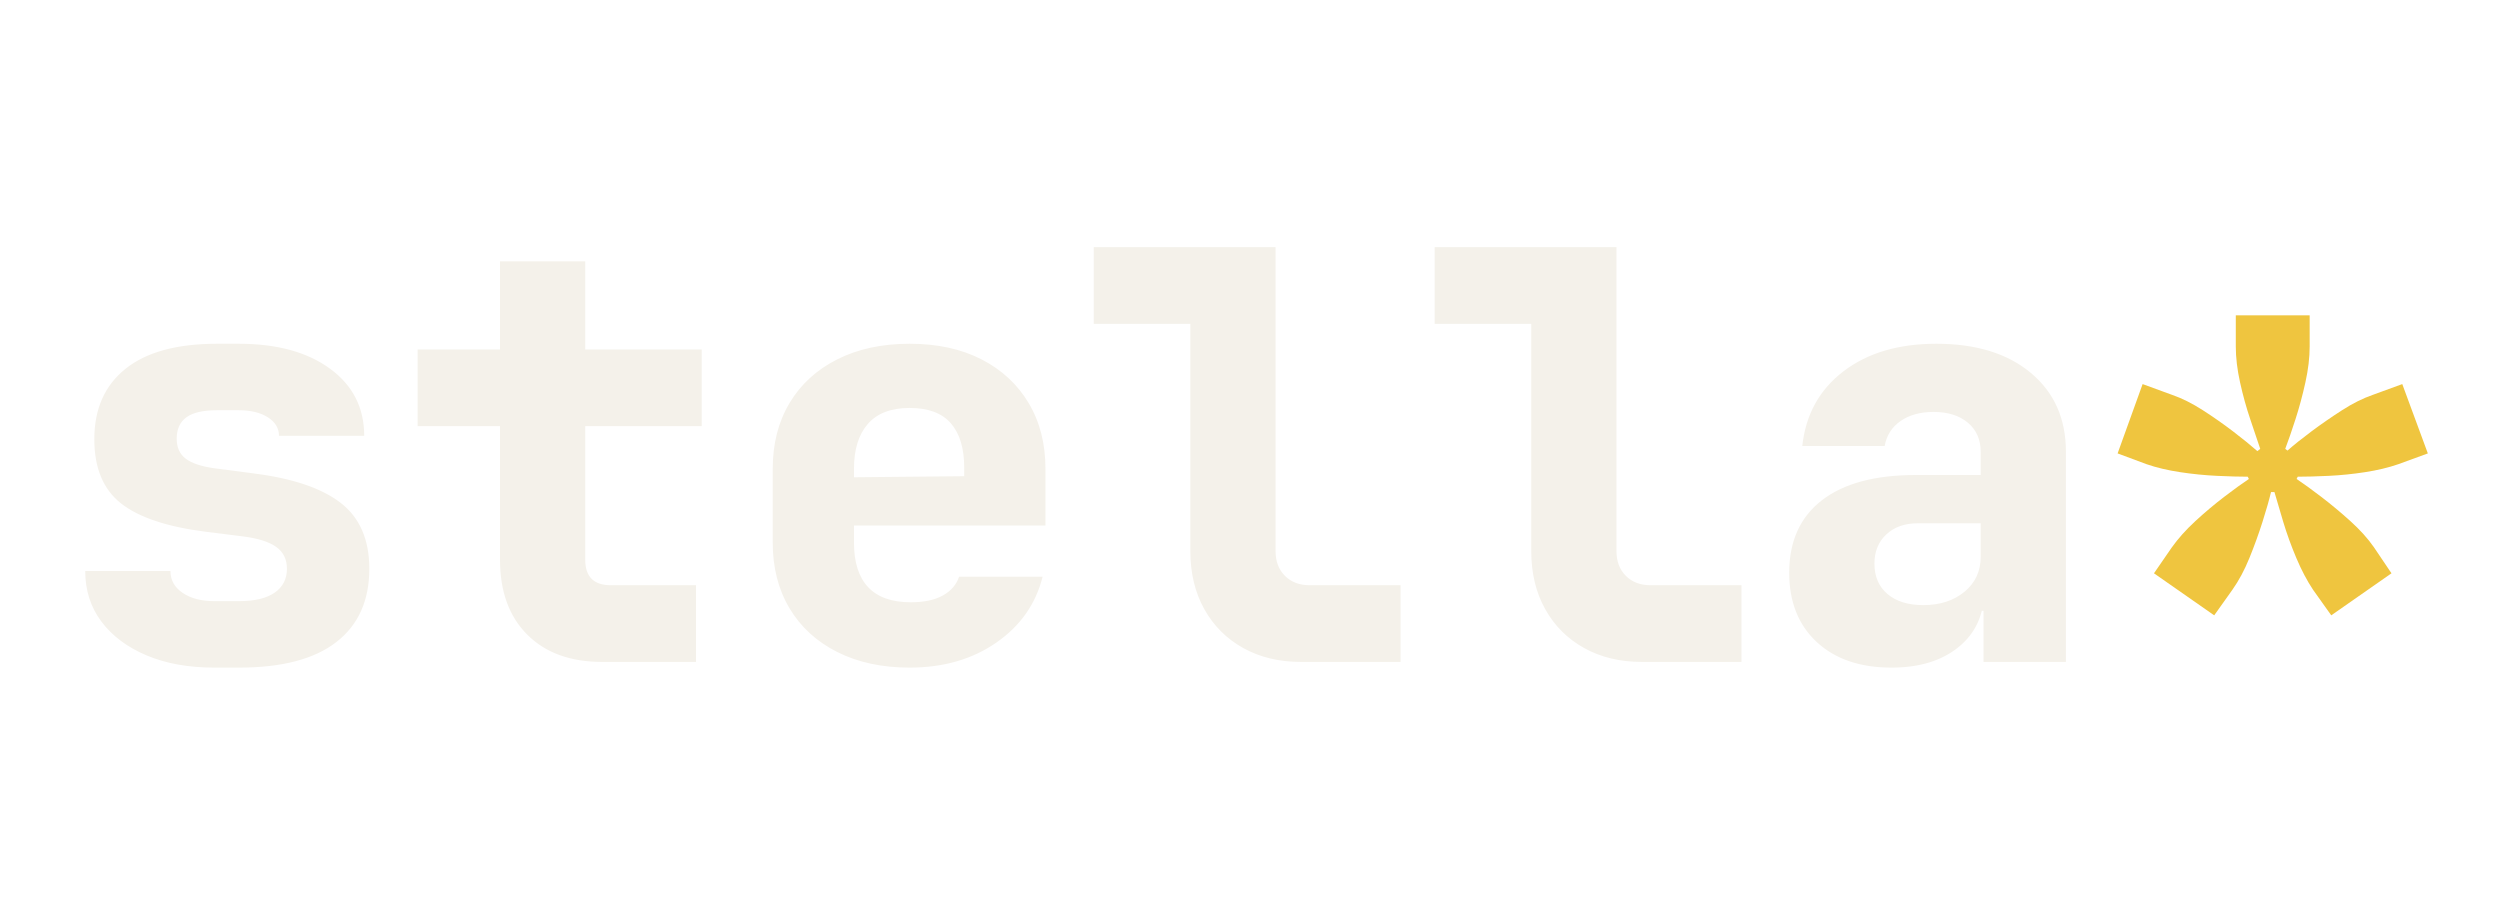
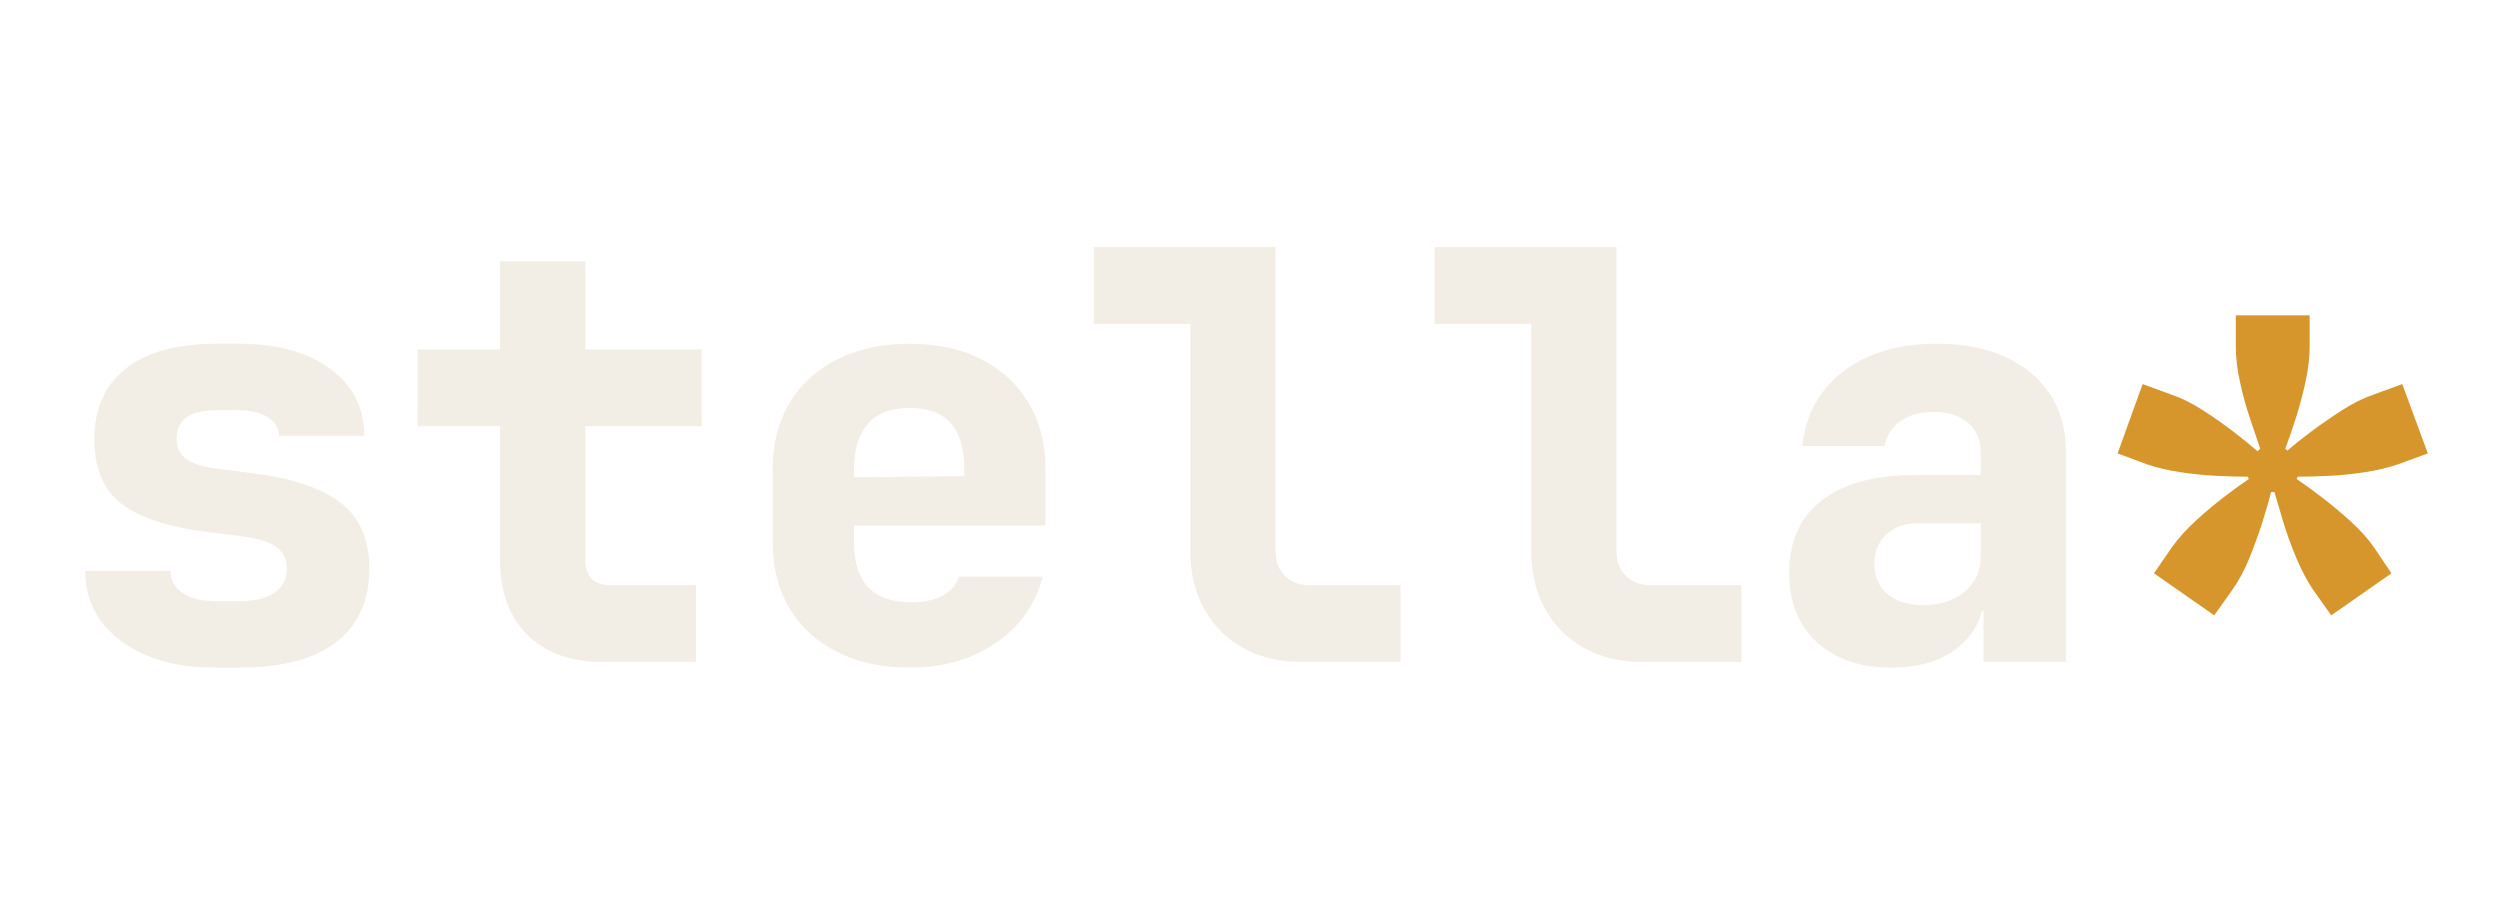
<svg xmlns="http://www.w3.org/2000/svg" width="264" height="96" viewBox="0 0 264 96" fill="none">
-   <path class="wm" d="M22.62 70.5Q18.54 70.5 15.48 69.21Q12.42 67.92 10.71 65.64Q9.0 63.36 9.0 60.3H18.0Q18.0 61.74 19.29 62.61Q20.58 63.48 22.62 63.48H25.26Q27.72 63.48 29.01 62.58Q30.3 61.68 30.3 60.06Q30.3 58.56 29.16 57.75Q28.02 56.94 25.62 56.64L21.78 56.16Q15.6 55.38 12.78 53.16Q9.96 50.94 9.96 46.38Q9.96 41.58 13.26 38.94Q16.56 36.3 22.92 36.3H25.2Q31.26 36.3 34.86 38.94Q38.46 41.58 38.46 46.02H29.46Q29.46 44.82 28.29 44.07Q27.12 43.32 25.2 43.32H22.92Q20.7 43.32 19.68 44.07Q18.66 44.82 18.66 46.32Q18.66 47.7 19.59 48.42Q20.52 49.14 22.56 49.44L26.7 49.98Q32.94 50.76 35.97 53.1Q39.0 55.44 39.0 60.06Q39.0 65.1 35.52 67.8Q32.04 70.5 25.26 70.5Z M63.6 69.9Q58.56 69.9 55.68 67.02Q52.8 64.14 52.8 59.1V45H44.1V36.9H52.8V27.6H61.8V36.9H74.1V45H61.8V59.1Q61.8 61.8 64.5 61.8H73.5V69.9Z M96.06 70.5Q91.68 70.5 88.41 68.85Q85.14 67.2 83.37 64.23Q81.6 61.26 81.6 57.3V49.5Q81.6 45.54 83.37 42.57Q85.14 39.6 88.41 37.95Q91.68 36.3 96.06 36.3Q100.44 36.3 103.65 37.95Q106.86 39.6 108.63 42.57Q110.4 45.54 110.4 49.5V55.5H90.18V57.3Q90.18 60.42 91.68 62.01Q93.18 63.6 96.18 63.6Q98.28 63.6 99.57 62.88Q100.86 62.16 101.28 60.9H110.1Q109.02 65.22 105.21 67.86Q101.4 70.5 96.06 70.5ZM101.82 50.88V49.38Q101.82 46.32 100.41 44.7Q99.0 43.08 96.06 43.08Q93.12 43.08 91.65 44.76Q90.18 46.44 90.18 49.5V50.4L102.42 50.28Z M137.4 69.9Q133.92 69.9 131.28 68.43Q128.64 66.96 127.17 64.32Q125.7 61.68 125.7 58.2V34.2H115.5V26.1H134.7V58.2Q134.7 59.82 135.69 60.81Q136.68 61.8 138.3 61.8H147.9V69.9Z M173.4 69.9Q169.92 69.9 167.28 68.43Q164.64 66.96 163.17 64.32Q161.7 61.68 161.7 58.2V34.2H151.5V26.1H170.7V58.2Q170.7 59.82 171.69 60.81Q172.68 61.8 174.3 61.8H183.9V69.9Z M199.74 70.5Q194.76 70.5 191.85 67.8Q188.94 65.1 188.94 60.48Q188.94 55.5 192.39 52.83Q195.84 50.16 202.32 50.16H209.16V47.7Q209.16 45.78 207.81 44.64Q206.46 43.5 204.18 43.5Q202.08 43.5 200.7 44.46Q199.32 45.42 199.02 47.1H190.32Q190.86 42.12 194.67 39.21Q198.48 36.3 204.48 36.3Q210.78 36.3 214.47 39.39Q218.16 42.48 218.16 47.7V69.9H209.46V64.5H208.02L209.52 62.4Q209.52 66.12 206.85 68.31Q204.18 70.5 199.74 70.5ZM203.1 63.9Q205.74 63.9 207.45 62.49Q209.16 61.08 209.16 58.8V55.26H202.5Q200.46 55.26 199.2 56.43Q197.94 57.6 197.94 59.52Q197.94 61.56 199.32 62.73Q200.7 63.9 203.1 63.9Z" fill="#F4F1EA" />
-   <path class="mk" d="M233.82 64.98 227.46 60.54 229.32 57.84Q230.34 56.4 231.84 55.02Q233.34 53.64 234.87 52.47Q236.4 51.3 237.48 50.58L237.36 50.34Q236.04 50.34 234.12 50.25Q232.2 50.16 230.22 49.86Q228.24 49.56 226.68 49.02L223.62 47.88L226.26 40.56L229.38 41.7Q230.94 42.24 232.62 43.32Q234.3 44.4 235.83 45.57Q237.36 46.74 238.38 47.64L238.68 47.4Q238.26 46.14 237.63 44.28Q237.0 42.42 236.55 40.38Q236.1 38.34 236.1 36.6V33.3H243.9V36.6Q243.9 38.34 243.45 40.38Q243.0 42.42 242.4 44.28Q241.8 46.14 241.32 47.4L241.56 47.58Q242.58 46.68 244.11 45.54Q245.64 44.4 247.32 43.32Q249.0 42.24 250.56 41.7L253.68 40.56L256.38 47.88L253.26 49.02Q251.7 49.56 249.75 49.86Q247.8 50.16 245.91 50.25Q244.02 50.34 242.64 50.34L242.52 50.58Q243.6 51.3 245.13 52.47Q246.66 53.64 248.19 55.02Q249.72 56.4 250.68 57.78L252.54 60.54L246.18 64.98L244.26 62.28Q243.3 60.84 242.49 58.92Q241.68 57 241.11 55.11Q240.54 53.22 240.18 51.96H239.82Q239.52 53.22 238.92 55.11Q238.32 57 237.54 58.92Q236.76 60.84 235.74 62.28Z" fill="#EFC53F" />
-   <style>@media (prefers-color-scheme: light){.mk{fill:#EFC53F !important;stroke:#EFC53F !important}}@media (prefers-color-scheme: light){.wm{fill:#141413 !important}}</style>
+   <path class="wm" d="M22.62 70.5Q18.54 70.5 15.48 69.21Q12.42 67.92 10.71 65.64Q9.0 63.36 9.0 60.3H18.0Q18.0 61.74 19.29 62.61Q20.58 63.48 22.62 63.48H25.26Q27.72 63.48 29.01 62.58Q30.3 61.68 30.3 60.06Q30.3 58.56 29.16 57.75Q28.02 56.94 25.62 56.64L21.78 56.16Q15.6 55.38 12.78 53.16Q9.96 50.94 9.96 46.38Q9.96 41.58 13.26 38.94Q16.56 36.3 22.92 36.3H25.2Q31.26 36.3 34.86 38.94Q38.46 41.58 38.46 46.02H29.46Q29.46 44.82 28.29 44.07Q27.12 43.32 25.2 43.32H22.92Q20.7 43.32 19.68 44.07Q18.66 44.82 18.66 46.32Q18.66 47.7 19.59 48.42Q20.52 49.14 22.56 49.44L26.7 49.98Q32.94 50.76 35.97 53.1Q39.0 55.44 39.0 60.06Q39.0 65.1 35.52 67.8Q32.04 70.5 25.26 70.5Z M63.6 69.9Q58.56 69.9 55.68 67.02Q52.8 64.14 52.8 59.1V45H44.1V36.9H52.8V27.6H61.8V36.9H74.1V45H61.8V59.1Q61.8 61.8 64.5 61.8H73.5V69.9Z M96.06 70.5Q91.68 70.5 88.41 68.85Q85.14 67.2 83.37 64.23Q81.6 61.26 81.6 57.3V49.5Q81.6 45.54 83.37 42.57Q85.14 39.6 88.41 37.95Q91.68 36.3 96.06 36.3Q100.44 36.3 103.65 37.95Q106.86 39.6 108.63 42.57Q110.4 45.54 110.4 49.5V55.5H90.18V57.3Q90.18 60.42 91.68 62.01Q93.18 63.6 96.18 63.6Q98.28 63.6 99.57 62.88Q100.86 62.16 101.28 60.9H110.1Q109.02 65.22 105.21 67.86Q101.4 70.5 96.06 70.5ZM101.82 50.88V49.38Q101.82 46.32 100.41 44.7Q99.0 43.08 96.06 43.08Q93.12 43.08 91.65 44.76Q90.18 46.44 90.18 49.5V50.4L102.42 50.28Z M137.4 69.9Q133.92 69.9 131.28 68.43Q128.64 66.96 127.17 64.32Q125.7 61.68 125.7 58.2V34.2H115.5V26.1H134.7V58.2Q134.7 59.82 135.69 60.81Q136.68 61.8 138.3 61.8H147.9V69.9Z M173.4 69.9Q169.92 69.9 167.28 68.43Q164.64 66.96 163.17 64.32Q161.7 61.68 161.7 58.2V34.2H151.5V26.1H170.7V58.2Q170.7 59.82 171.69 60.81Q172.68 61.8 174.3 61.8H183.9V69.9Z M199.74 70.5Q194.76 70.5 191.85 67.8Q188.94 65.1 188.94 60.48Q188.94 55.5 192.39 52.83Q195.84 50.16 202.32 50.16H209.16V47.7Q209.16 45.78 207.81 44.64Q206.46 43.5 204.18 43.5Q202.08 43.5 200.7 44.46Q199.32 45.42 199.02 47.1H190.32Q190.86 42.12 194.67 39.21Q198.48 36.3 204.48 36.3Q210.78 36.3 214.47 39.39Q218.16 42.48 218.16 47.7V69.9H209.46V64.5H208.02L209.52 62.4Q209.52 66.12 206.85 68.31Q204.18 70.5 199.74 70.5ZM203.1 63.9Q205.74 63.9 207.45 62.49Q209.16 61.08 209.16 58.8V55.26H202.5Q200.46 55.26 199.2 56.43Q197.94 57.6 197.94 59.52Q197.94 61.56 199.32 62.73Q200.7 63.9 203.1 63.9Z" fill="#F2EEE5" />
+   <path class="mk" d="M233.82 64.98 227.46 60.54 229.32 57.84Q230.34 56.4 231.84 55.02Q233.34 53.64 234.87 52.47Q236.4 51.3 237.48 50.58L237.36 50.34Q236.04 50.34 234.12 50.25Q232.2 50.16 230.22 49.86Q228.24 49.56 226.68 49.02L223.62 47.88L226.26 40.56L229.38 41.7Q230.94 42.24 232.62 43.32Q234.3 44.4 235.83 45.57Q237.36 46.74 238.38 47.64L238.68 47.4Q238.26 46.14 237.63 44.28Q237.0 42.42 236.55 40.38Q236.1 38.34 236.1 36.6V33.3H243.9V36.6Q243.9 38.34 243.45 40.38Q243.0 42.42 242.4 44.28Q241.8 46.14 241.32 47.4L241.56 47.58Q242.58 46.68 244.11 45.54Q245.64 44.4 247.32 43.32Q249.0 42.24 250.56 41.7L253.68 40.56L256.38 47.88L253.26 49.02Q251.7 49.56 249.75 49.86Q247.8 50.16 245.91 50.25Q244.02 50.34 242.64 50.34L242.52 50.58Q243.6 51.3 245.13 52.47Q246.66 53.64 248.19 55.02Q249.72 56.4 250.68 57.78L252.54 60.54L246.18 64.98L244.26 62.28Q243.3 60.84 242.49 58.92Q241.68 57 241.11 55.11Q240.54 53.22 240.18 51.96H239.82Q239.52 53.22 238.92 55.11Q238.32 57 237.54 58.92Q236.76 60.84 235.74 62.28Z" fill="#D6962C" />
+   <style>@media (prefers-color-scheme: light){.mk{fill:#D6962C !important;stroke:#D6962C !important}}@media (prefers-color-scheme: light){.wm{fill:#10100F !important}}</style>
</svg>
